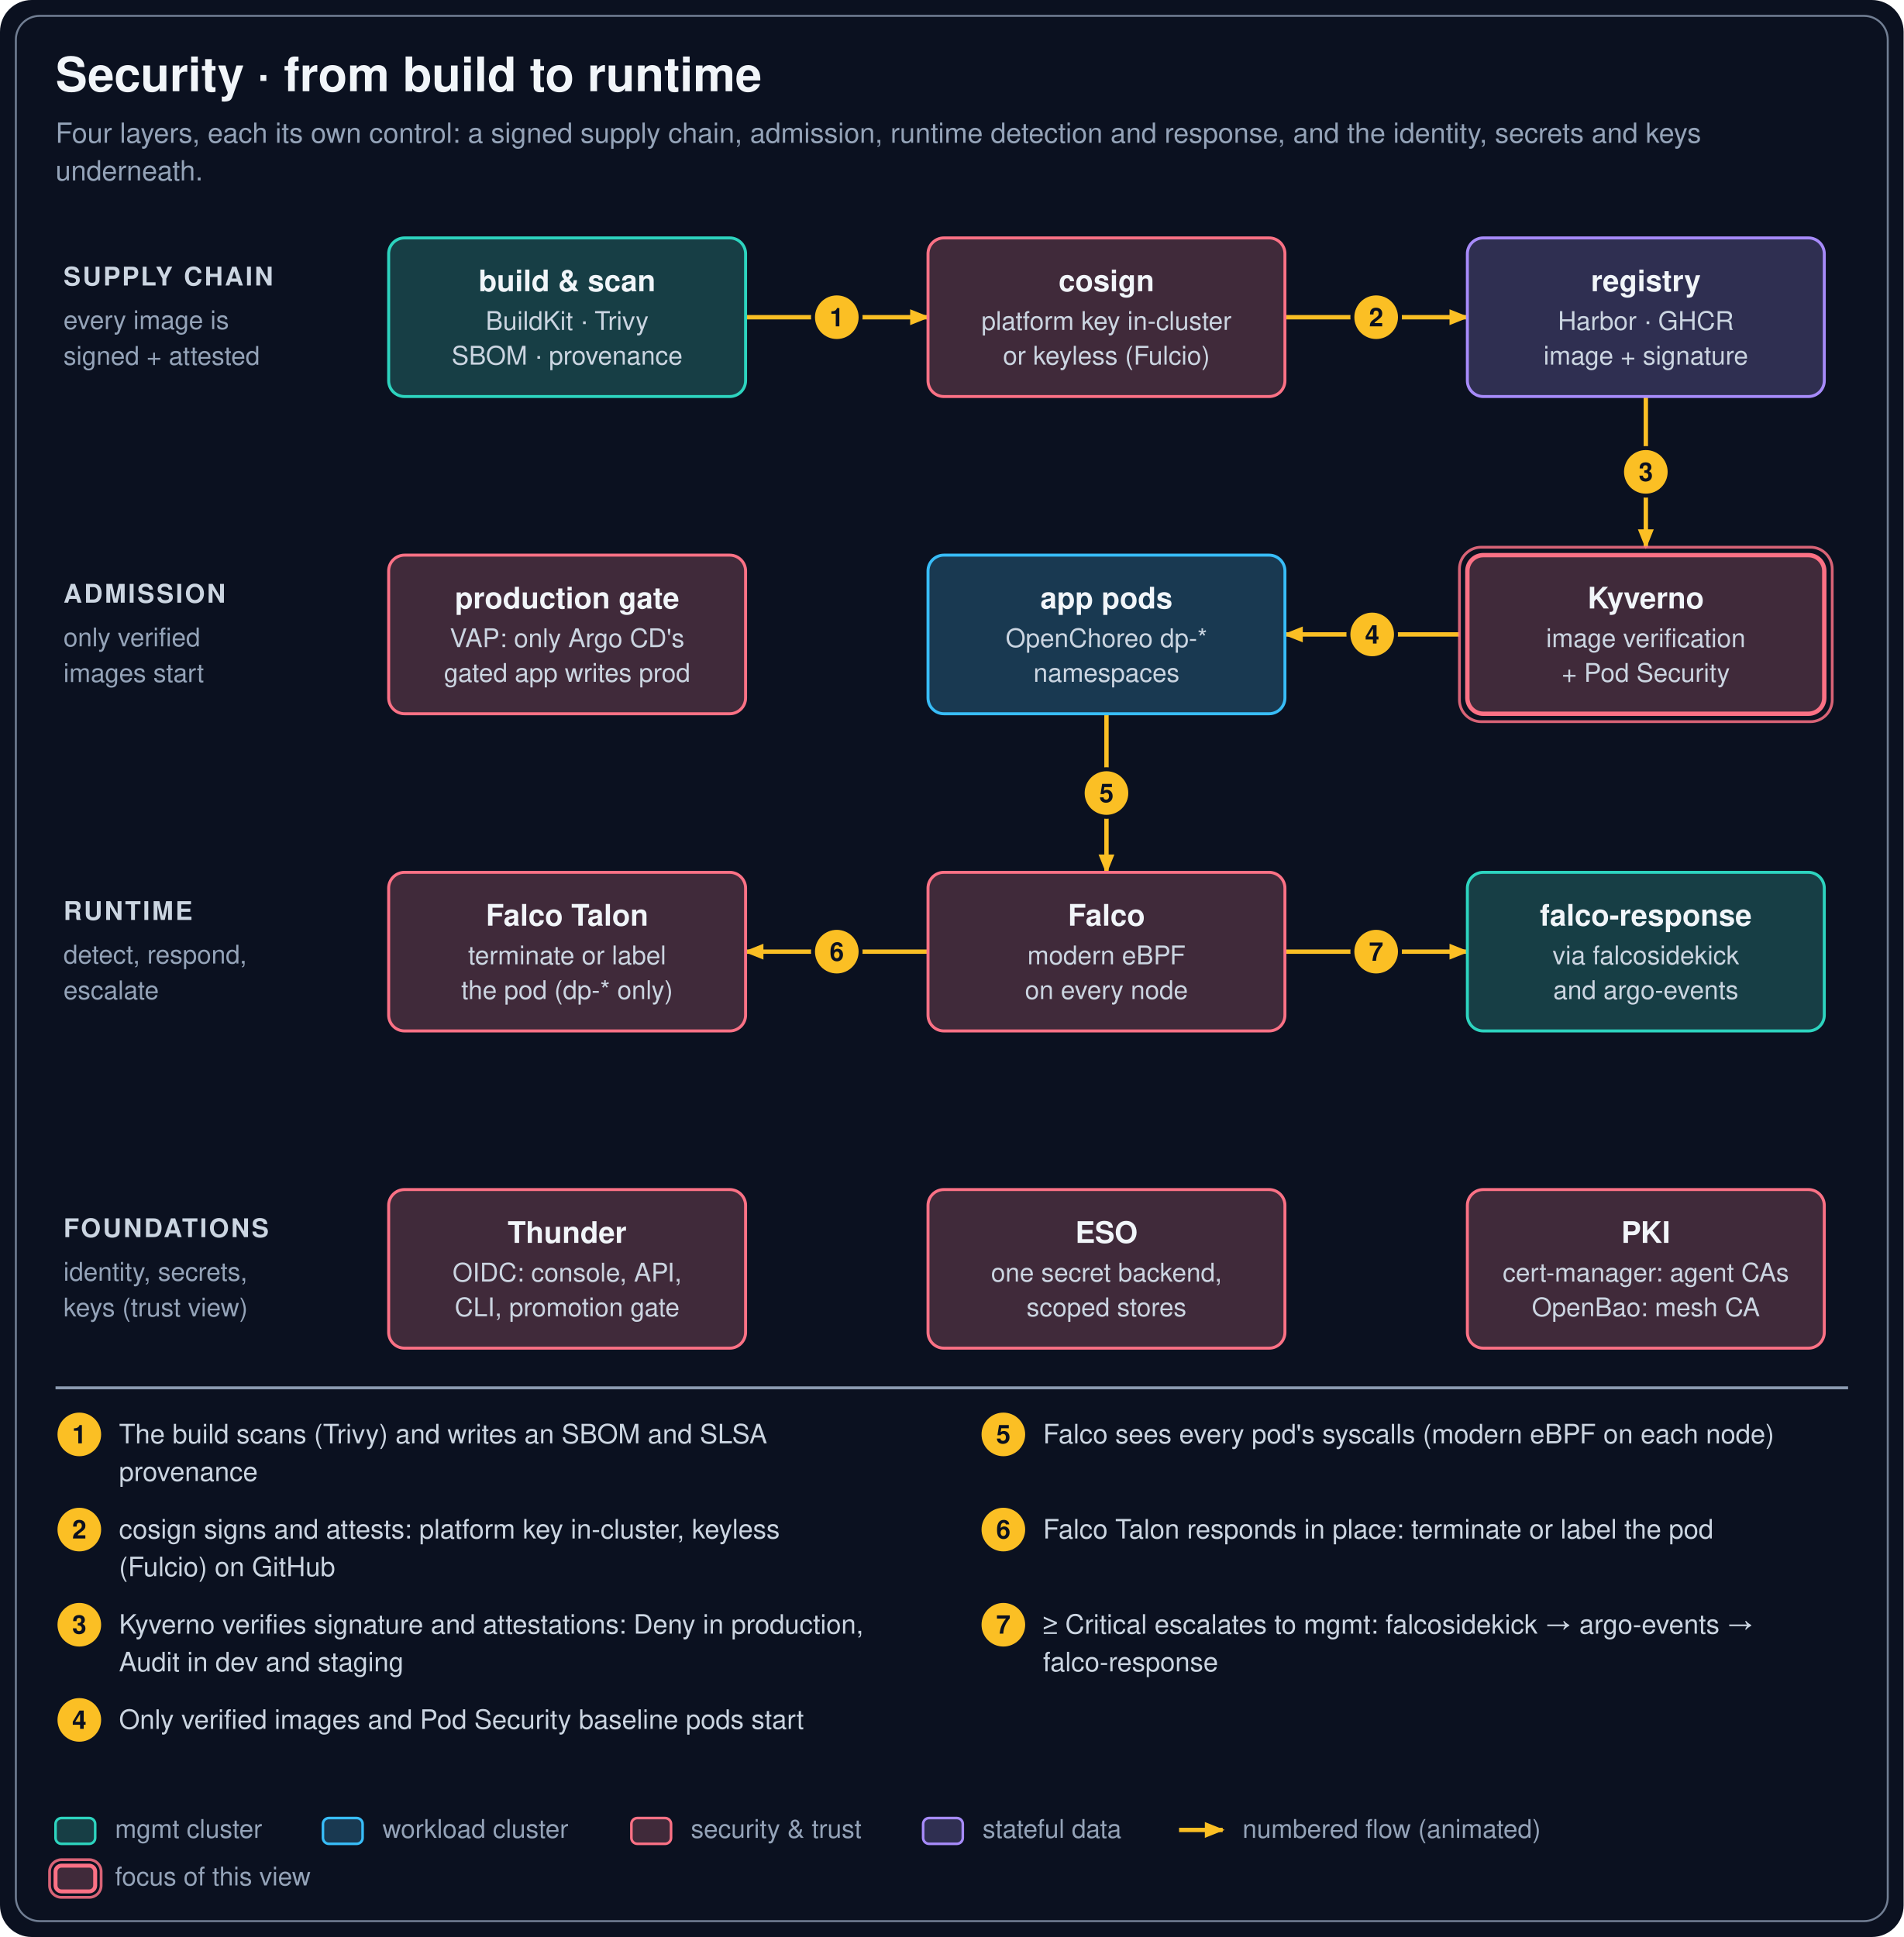
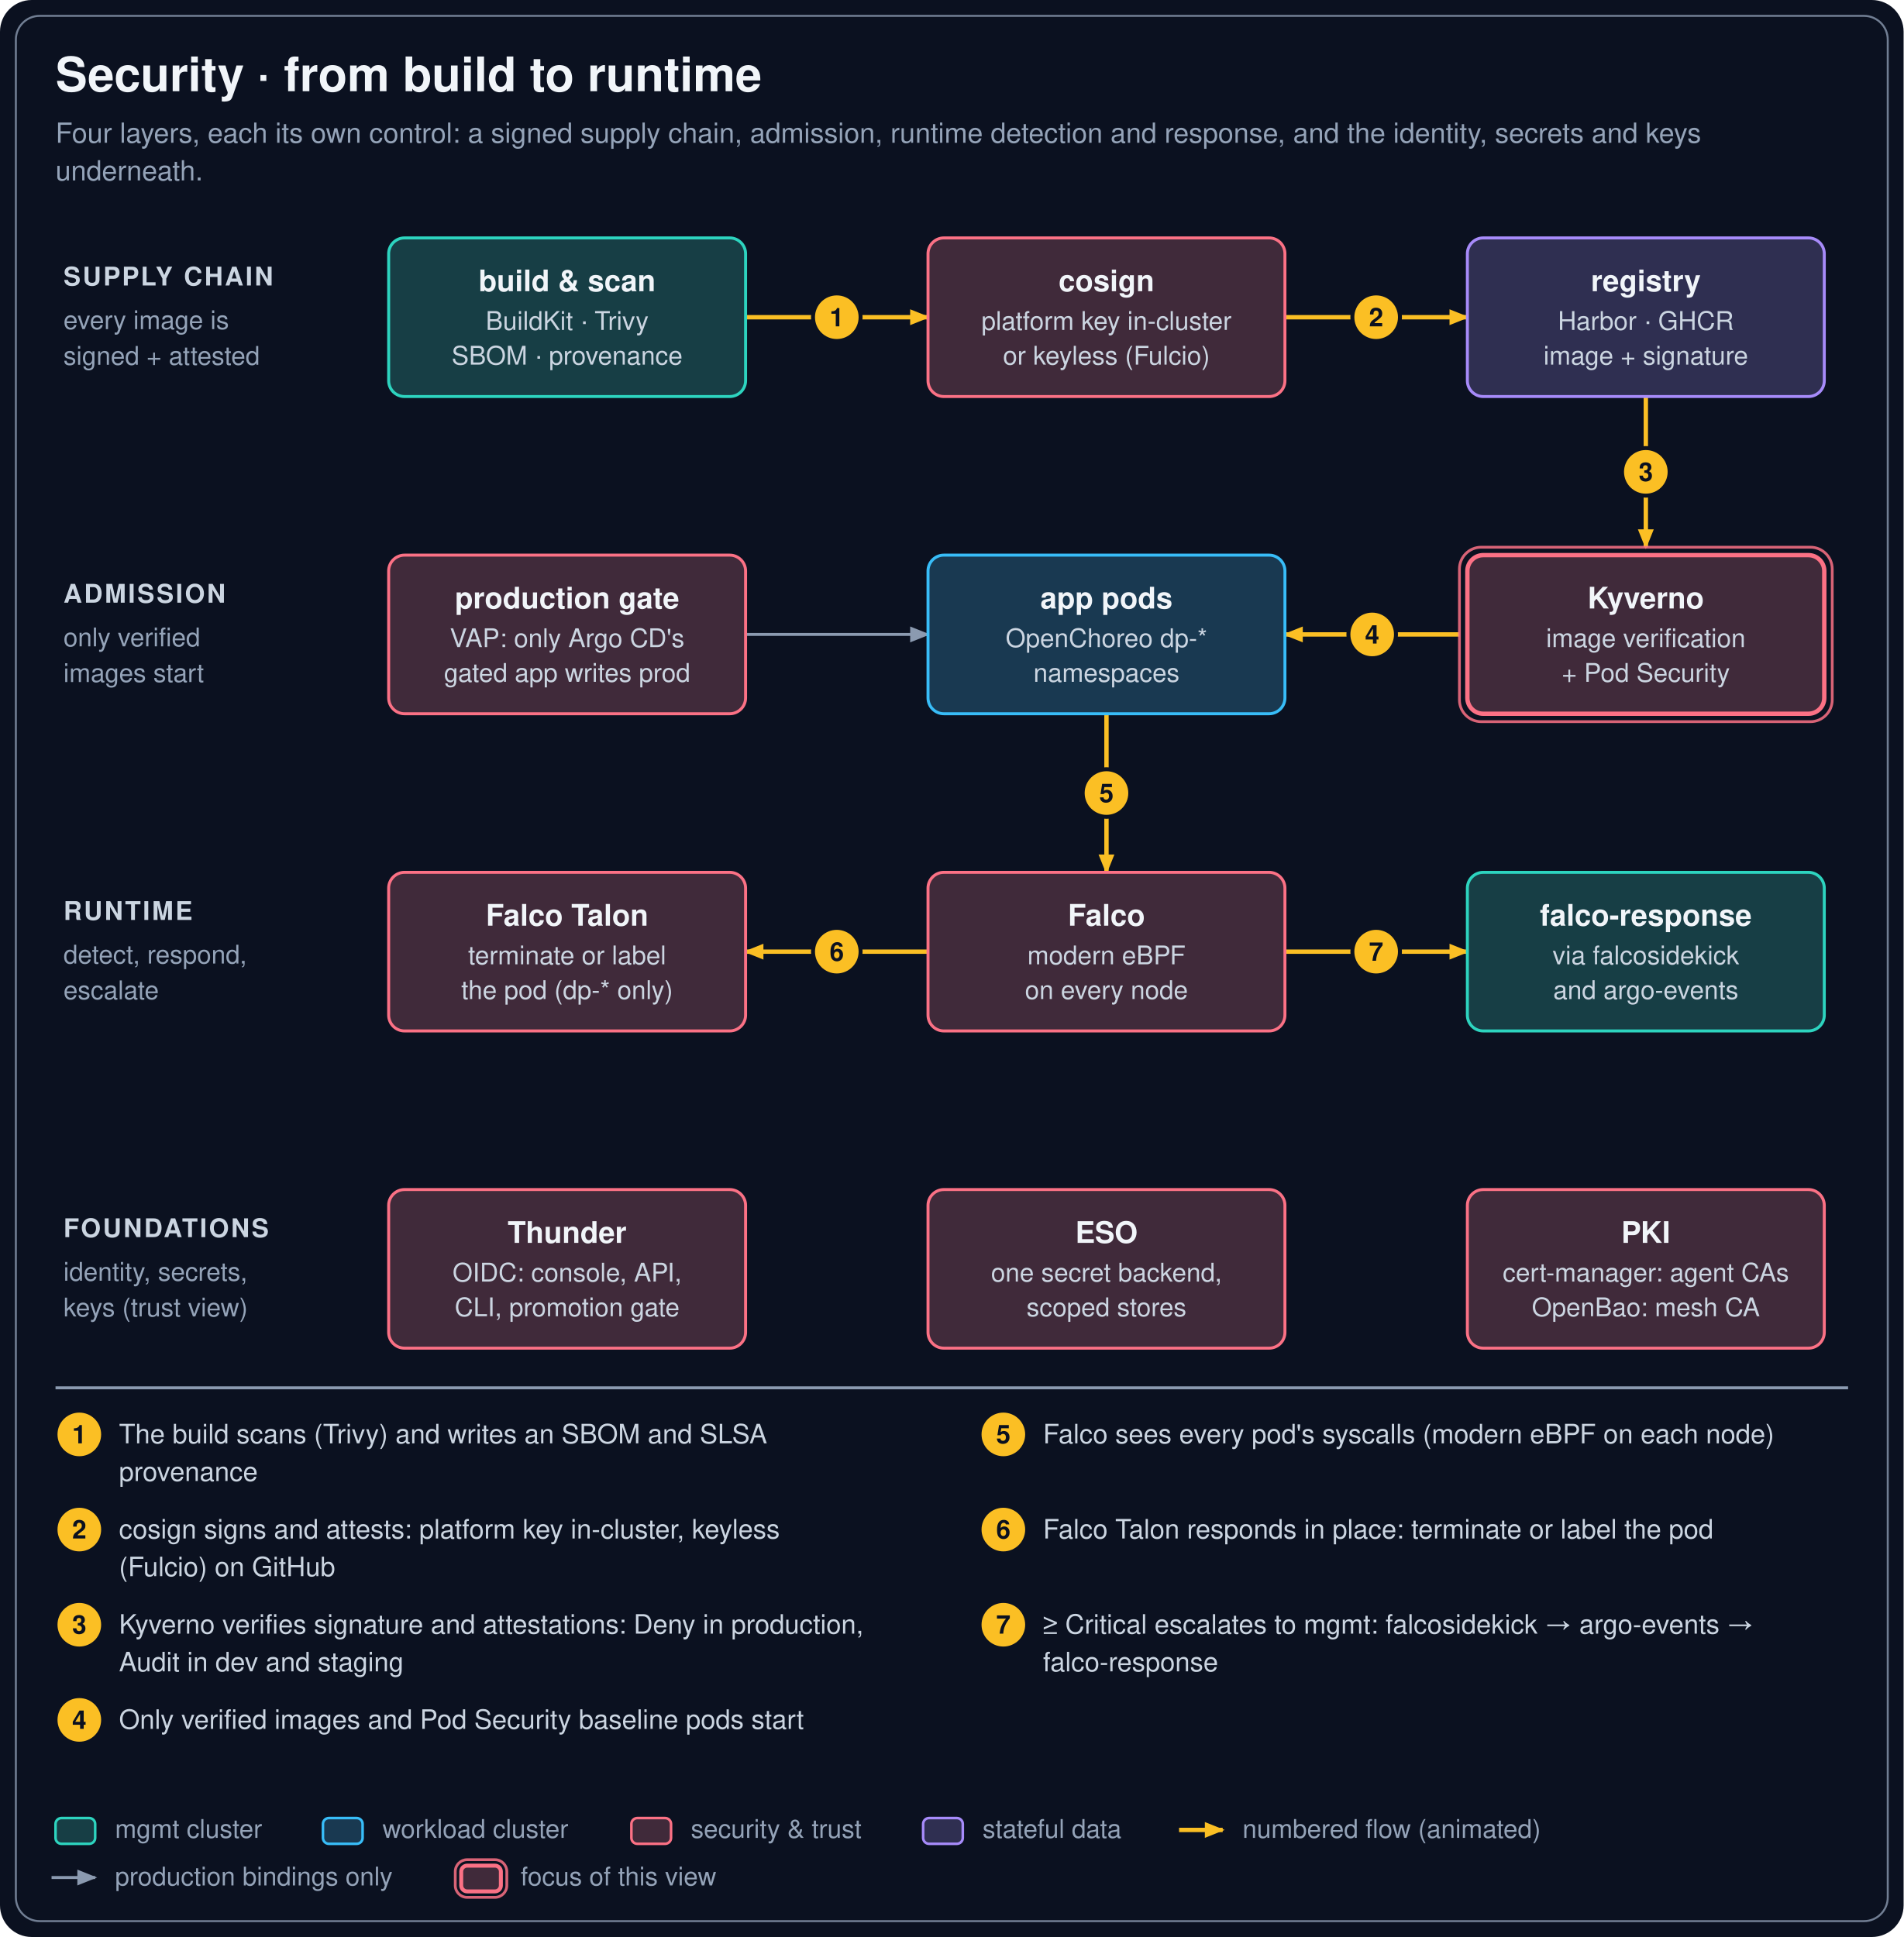
<svg xmlns="http://www.w3.org/2000/svg" width="960" height="977" viewBox="0 0 960 977" role="img" aria-label="Security · from build to runtime">
  <style>.s{font-family:'Segoe UI','Helvetica Neue',Helvetica,Arial,'Liberation Sans',sans-serif}.m{font-family:'JetBrains Mono',SFMono-Regular,Menlo,Consolas,'Liberation Mono',monospace}.fx{fill:none;stroke-width:3.2;stroke-linecap:round;stroke-dasharray:4 10;opacity:0;animation:fxdash .9s linear infinite,fxseq 10.20s linear infinite both}@keyframes fxdash{to{stroke-dashoffset:-14}}@keyframes fxseq{0%{opacity:0}3%{opacity:1}25.9%{opacity:1}30.9%{opacity:0}100%{opacity:0}}@media (prefers-reduced-motion:reduce){.fx{animation:none;opacity:0}}</style>
  <defs>
+     <marker id="ah8b9ab0" markerWidth="10" markerHeight="8" refX="9" refY="4" orient="auto" markerUnits="userSpaceOnUse">
+       <path d="M0,0 L10,4 L0,8 z" fill="#8b9ab0" />
+     </marker>
    <marker id="ahfbbf24" markerWidth="10" markerHeight="8" refX="9" refY="4" orient="auto" markerUnits="userSpaceOnUse">
      <path d="M0,0 L10,4 L0,8 z" fill="#fbbf24" />
    </marker>
  </defs>
  <rect width="960" height="977" rx="16" fill="#0b1120" />
  <rect x="8" y="8" width="944" height="961" rx="12" fill="none" stroke="#8b9ab0" stroke-opacity=".8" />
  <path d="M 376.0 160.0 L 468.0 160.0" fill="none" stroke="#fbbf24" stroke-width="2.2" stroke-linejoin="round" marker-end="url(#ahfbbf24)" />
  <path d="M 648.0 160.0 L 740.0 160.0" fill="none" stroke="#fbbf24" stroke-width="2.2" stroke-linejoin="round" marker-end="url(#ahfbbf24)" />
  <path d="M 830.0 200.0 L 830.0 276.0" fill="none" stroke="#fbbf24" stroke-width="2.2" stroke-linejoin="round" marker-end="url(#ahfbbf24)" />
+   <path d="M 376.0 320.0 L 468.0 320.0" fill="none" stroke="#8b9ab0" stroke-width="1.5" stroke-linejoin="round" marker-end="url(#ah8b9ab0)" />
  <path d="M 736.0 320.0 L 648.0 320.0" fill="none" stroke="#fbbf24" stroke-width="2.2" stroke-linejoin="round" marker-end="url(#ahfbbf24)" />
  <path d="M 558.0 360.0 L 558.0 440.0" fill="none" stroke="#fbbf24" stroke-width="2.2" stroke-linejoin="round" marker-end="url(#ahfbbf24)" />
  <path d="M 468.0 480.0 L 376.0 480.0" fill="none" stroke="#fbbf24" stroke-width="2.2" stroke-linejoin="round" marker-end="url(#ahfbbf24)" />
  <path d="M 648.0 480.0 L 740.0 480.0" fill="none" stroke="#fbbf24" stroke-width="2.2" stroke-linejoin="round" marker-end="url(#ahfbbf24)" />
  <path class="fx" d="M 376.0 160.0 L 468.0 160.0" stroke="#fde5a7" style="animation-delay:0s,0.00s" />
  <path class="fx" d="M 648.0 160.0 L 740.0 160.0" stroke="#fde5a7" style="animation-delay:0s,1.10s" />
  <path class="fx" d="M 830.0 200.0 L 830.0 276.0" stroke="#fde5a7" style="animation-delay:0s,2.20s" />
  <path class="fx" d="M 736.0 320.0 L 648.0 320.0" stroke="#fde5a7" style="animation-delay:0s,3.30s" />
  <path class="fx" d="M 558.0 360.0 L 558.0 440.0" stroke="#fde5a7" style="animation-delay:0s,4.40s" />
  <path class="fx" d="M 468.0 480.0 L 376.0 480.0" stroke="#fde5a7" style="animation-delay:0s,5.50s" />
  <path class="fx" d="M 648.0 480.0 L 740.0 480.0" stroke="#fde5a7" style="animation-delay:0s,6.60s" />
  <rect x="196" y="120" width="180" height="80" rx="8" fill="#173e45" stroke="#2dd4bf" stroke-width="1.5" />
  <text class="s" x="286.0" y="146.9" font-size="15" fill="#f1f5f9" font-weight="600" text-anchor="middle">build &amp; scan</text>
  <text class="s" x="286.0" y="166.4" font-size="13" fill="#cbd5e1" text-anchor="middle">BuildKit · Trivy</text>
  <text class="s" x="286.0" y="183.9" font-size="13" fill="#cbd5e1" text-anchor="middle">SBOM · provenance</text>
  <rect x="468" y="120" width="180" height="80" rx="8" fill="#402a3a" stroke="#fb7185" stroke-width="1.5" />
  <text class="s" x="558.0" y="146.9" font-size="15" fill="#f1f5f9" font-weight="600" text-anchor="middle">cosign</text>
  <text class="s" x="558.0" y="166.4" font-size="13" fill="#cbd5e1" text-anchor="middle">platform key in-cluster</text>
  <text class="s" x="558.0" y="183.9" font-size="13" fill="#cbd5e1" text-anchor="middle">or keyless (Fulcio)</text>
  <rect x="740" y="120" width="180" height="80" rx="8" fill="#2f2f51" stroke="#a78bfa" stroke-width="1.5" />
  <text class="s" x="830.0" y="146.9" font-size="15" fill="#f1f5f9" font-weight="600" text-anchor="middle">registry</text>
  <text class="s" x="830.0" y="166.4" font-size="13" fill="#cbd5e1" text-anchor="middle">Harbor · GHCR</text>
  <text class="s" x="830.0" y="183.9" font-size="13" fill="#cbd5e1" text-anchor="middle">image + signature</text>
  <rect x="196" y="280" width="180" height="80" rx="8" fill="#402a3a" stroke="#fb7185" stroke-width="1.5" />
  <text class="s" x="286.0" y="306.9" font-size="15" fill="#f1f5f9" font-weight="600" text-anchor="middle">production gate</text>
  <text class="s" x="286.0" y="326.4" font-size="13" fill="#cbd5e1" text-anchor="middle">VAP: only Argo CD's</text>
  <text class="s" x="286.0" y="343.9" font-size="13" fill="#cbd5e1" text-anchor="middle">gated app writes prod</text>
  <rect x="468" y="280" width="180" height="80" rx="8" fill="#193951" stroke="#38bdf8" stroke-width="1.5" />
  <text class="s" x="558.0" y="306.9" font-size="15" fill="#f1f5f9" font-weight="600" text-anchor="middle">app pods</text>
  <text class="s" x="558.0" y="326.4" font-size="13" fill="#cbd5e1" text-anchor="middle">OpenChoreo dp-*</text>
  <text class="s" x="558.0" y="343.9" font-size="13" fill="#cbd5e1" text-anchor="middle">namespaces</text>
  <rect x="736" y="276" width="188" height="88" rx="11" fill="none" stroke="#fb7185" stroke-opacity=".85" stroke-width="1.4" />
  <rect x="740" y="280" width="180" height="80" rx="8" fill="#402a3a" stroke="#fb7185" stroke-width="2.2" />
  <text class="s" x="830.0" y="306.9" font-size="15" fill="#f1f5f9" font-weight="600" text-anchor="middle">Kyverno</text>
  <text class="s" x="830.0" y="326.4" font-size="13" fill="#cbd5e1" text-anchor="middle">image verification</text>
  <text class="s" x="830.0" y="343.9" font-size="13" fill="#cbd5e1" text-anchor="middle">+ Pod Security</text>
  <rect x="196" y="440" width="180" height="80" rx="8" fill="#402a3a" stroke="#fb7185" stroke-width="1.5" />
  <text class="s" x="286.0" y="466.9" font-size="15" fill="#f1f5f9" font-weight="600" text-anchor="middle">Falco Talon</text>
  <text class="s" x="286.0" y="486.4" font-size="13" fill="#cbd5e1" text-anchor="middle">terminate or label</text>
  <text class="s" x="286.0" y="503.9" font-size="13" fill="#cbd5e1" text-anchor="middle">the pod (dp-* only)</text>
  <rect x="468" y="440" width="180" height="80" rx="8" fill="#402a3a" stroke="#fb7185" stroke-width="1.5" />
  <text class="s" x="558.0" y="466.9" font-size="15" fill="#f1f5f9" font-weight="600" text-anchor="middle">Falco</text>
  <text class="s" x="558.0" y="486.4" font-size="13" fill="#cbd5e1" text-anchor="middle">modern eBPF</text>
  <text class="s" x="558.0" y="503.9" font-size="13" fill="#cbd5e1" text-anchor="middle">on every node</text>
  <rect x="740" y="440" width="180" height="80" rx="8" fill="#173e45" stroke="#2dd4bf" stroke-width="1.5" />
  <text class="s" x="830.0" y="466.9" font-size="15" fill="#f1f5f9" font-weight="600" text-anchor="middle">falco-response</text>
  <text class="s" x="830.0" y="486.4" font-size="13" fill="#cbd5e1" text-anchor="middle">via falcosidekick</text>
  <text class="s" x="830.0" y="503.9" font-size="13" fill="#cbd5e1" text-anchor="middle">and argo-events</text>
  <rect x="196" y="600" width="180" height="80" rx="8" fill="#402a3a" stroke="#fb7185" stroke-width="1.5" />
  <text class="s" x="286.0" y="626.9" font-size="15" fill="#f1f5f9" font-weight="600" text-anchor="middle">Thunder</text>
  <text class="s" x="286.0" y="646.4" font-size="13" fill="#cbd5e1" text-anchor="middle">OIDC: console, API,</text>
  <text class="s" x="286.0" y="663.9" font-size="13" fill="#cbd5e1" text-anchor="middle">CLI, promotion gate</text>
  <rect x="468" y="600" width="180" height="80" rx="8" fill="#402a3a" stroke="#fb7185" stroke-width="1.5" />
  <text class="s" x="558.0" y="626.9" font-size="15" fill="#f1f5f9" font-weight="600" text-anchor="middle">ESO</text>
  <text class="s" x="558.0" y="646.4" font-size="13" fill="#cbd5e1" text-anchor="middle">one secret backend,</text>
  <text class="s" x="558.0" y="663.9" font-size="13" fill="#cbd5e1" text-anchor="middle">scoped stores</text>
  <rect x="740" y="600" width="180" height="80" rx="8" fill="#402a3a" stroke="#fb7185" stroke-width="1.5" />
  <text class="s" x="830.0" y="626.9" font-size="15" fill="#f1f5f9" font-weight="600" text-anchor="middle">PKI</text>
  <text class="s" x="830.0" y="646.4" font-size="13" fill="#cbd5e1" text-anchor="middle">cert-manager: agent CAs</text>
  <text class="s" x="830.0" y="663.9" font-size="13" fill="#cbd5e1" text-anchor="middle">OpenBao: mesh CA</text>
  <text class="s" x="28.0" y="46.0" font-size="24" fill="#f1f5f9" font-weight="700">Security · from build to runtime</text>
  <text class="s" x="28.0" y="72.0" font-size="14" fill="#94a3b8">Four layers, each its own control: a signed supply chain, admission, runtime detection and response, and the identity, secrets and keys</text>
  <text class="s" x="28.0" y="91.0" font-size="14" fill="#94a3b8">underneath.</text>
  <text class="s" x="32.0" y="144.0" font-size="13" fill="#cbd5e1" font-weight="700" letter-spacing="1.0">SUPPLY CHAIN</text>
  <text class="s" x="32.0" y="166.0" font-size="13" fill="#94a3b8">every image is</text>
  <text class="s" x="32.0" y="184.0" font-size="13" fill="#94a3b8">signed + attested</text>
  <text class="s" x="32.0" y="304.0" font-size="13" fill="#cbd5e1" font-weight="700" letter-spacing="1.0">ADMISSION</text>
  <text class="s" x="32.0" y="326.0" font-size="13" fill="#94a3b8">only verified</text>
  <text class="s" x="32.0" y="344.0" font-size="13" fill="#94a3b8">images start</text>
  <text class="s" x="32.0" y="464.0" font-size="13" fill="#cbd5e1" font-weight="700" letter-spacing="1.0">RUNTIME</text>
  <text class="s" x="32.0" y="486.0" font-size="13" fill="#94a3b8">detect, respond,</text>
  <text class="s" x="32.0" y="504.0" font-size="13" fill="#94a3b8">escalate</text>
  <text class="s" x="32.0" y="624.0" font-size="13" fill="#cbd5e1" font-weight="700" letter-spacing="1.0">FOUNDATIONS</text>
  <text class="s" x="32.0" y="646.0" font-size="13" fill="#94a3b8">identity, secrets,</text>
  <text class="s" x="32.0" y="664.0" font-size="13" fill="#94a3b8">keys (trust view)</text>
  <circle cx="422.0" cy="160.0" r="12" fill="#fbbf24" stroke="#0b1120" stroke-width="2" />
  <text class="s" x="422.0" y="164.6" font-size="13" font-weight="700" fill="#0b1120" text-anchor="middle">1</text>
  <circle cx="694.0" cy="160.0" r="12" fill="#fbbf24" stroke="#0b1120" stroke-width="2" />
  <text class="s" x="694.0" y="164.6" font-size="13" font-weight="700" fill="#0b1120" text-anchor="middle">2</text>
  <circle cx="830.0" cy="238.0" r="12" fill="#fbbf24" stroke="#0b1120" stroke-width="2" />
  <text class="s" x="830.0" y="242.6" font-size="13" font-weight="700" fill="#0b1120" text-anchor="middle">3</text>
  <circle cx="692.0" cy="320.0" r="12" fill="#fbbf24" stroke="#0b1120" stroke-width="2" />
  <text class="s" x="692.0" y="324.6" font-size="13" font-weight="700" fill="#0b1120" text-anchor="middle">4</text>
  <circle cx="558.0" cy="400.0" r="12" fill="#fbbf24" stroke="#0b1120" stroke-width="2" />
  <text class="s" x="558.0" y="404.6" font-size="13" font-weight="700" fill="#0b1120" text-anchor="middle">5</text>
  <circle cx="422.0" cy="480.0" r="12" fill="#fbbf24" stroke="#0b1120" stroke-width="2" />
  <text class="s" x="422.0" y="484.6" font-size="13" font-weight="700" fill="#0b1120" text-anchor="middle">6</text>
  <circle cx="694.0" cy="480.0" r="12" fill="#fbbf24" stroke="#0b1120" stroke-width="2" />
  <text class="s" x="694.0" y="484.6" font-size="13" font-weight="700" fill="#0b1120" text-anchor="middle">7</text>
  <line x1="28" y1="700" x2="932" y2="700" stroke="#8b9ab0" stroke-width="1.5" />
  <circle cx="40.0" cy="723.5" r="11" fill="#fbbf24" />
  <text class="s" x="40.0" y="728" font-size="13" font-weight="700" fill="#0b1120" text-anchor="middle">1</text>
  <text class="s" x="60.0" y="728.0" font-size="13.5" fill="#cbd5e1">The build scans (Trivy) and writes an SBOM and SLSA</text>
  <text class="s" x="60.0" y="747.0" font-size="13.5" fill="#cbd5e1">provenance</text>
  <circle cx="506.0" cy="723.5" r="11" fill="#fbbf24" />
  <text class="s" x="506.0" y="728" font-size="13" font-weight="700" fill="#0b1120" text-anchor="middle">5</text>
  <text class="s" x="526.0" y="728.0" font-size="13.5" fill="#cbd5e1">Falco sees every pod's syscalls (modern eBPF on each node)</text>
  <circle cx="40.0" cy="771.5" r="11" fill="#fbbf24" />
  <text class="s" x="40.0" y="776" font-size="13" font-weight="700" fill="#0b1120" text-anchor="middle">2</text>
  <text class="s" x="60.0" y="776.0" font-size="13.5" fill="#cbd5e1">cosign signs and attests: platform key in-cluster, keyless</text>
  <text class="s" x="60.0" y="795.0" font-size="13.5" fill="#cbd5e1">(Fulcio) on GitHub</text>
  <circle cx="506.0" cy="771.5" r="11" fill="#fbbf24" />
  <text class="s" x="506.0" y="776" font-size="13" font-weight="700" fill="#0b1120" text-anchor="middle">6</text>
  <text class="s" x="526.0" y="776.0" font-size="13.5" fill="#cbd5e1">Falco Talon responds in place: terminate or label the pod</text>
  <circle cx="40.0" cy="819.5" r="11" fill="#fbbf24" />
  <text class="s" x="40.0" y="824" font-size="13" font-weight="700" fill="#0b1120" text-anchor="middle">3</text>
  <text class="s" x="60.0" y="824.0" font-size="13.5" fill="#cbd5e1">Kyverno verifies signature and attestations: Deny in production,</text>
  <text class="s" x="60.0" y="843.0" font-size="13.5" fill="#cbd5e1">Audit in dev and staging</text>
  <circle cx="506.0" cy="819.5" r="11" fill="#fbbf24" />
  <text class="s" x="506.0" y="824" font-size="13" font-weight="700" fill="#0b1120" text-anchor="middle">7</text>
  <text class="s" x="526.0" y="824.0" font-size="13.5" fill="#cbd5e1">≥ Critical escalates to mgmt: falcosidekick → argo-events →</text>
  <text class="s" x="526.0" y="843.0" font-size="13.5" fill="#cbd5e1">falco-response</text>
  <circle cx="40.0" cy="867.5" r="11" fill="#fbbf24" />
  <text class="s" x="40.0" y="872" font-size="13" font-weight="700" fill="#0b1120" text-anchor="middle">4</text>
  <text class="s" x="60.0" y="872.0" font-size="13.5" fill="#cbd5e1">Only verified images and Pod Security baseline pods start</text>
  <rect x="28" y="917" width="20" height="13" rx="3" fill="#173e45" stroke="#2dd4bf" stroke-width="1.3" />
  <text class="s" x="58.0" y="927.0" font-size="13" fill="#94a3b8">mgmt cluster</text>
  <rect x="162.863" y="917" width="20" height="13" rx="3" fill="#193951" stroke="#38bdf8" stroke-width="1.3" />
  <text class="s" x="192.9" y="927.0" font-size="13" fill="#94a3b8">workload cluster</text>
  <rect x="318.41" y="917" width="20" height="13" rx="3" fill="#402a3a" stroke="#fb7185" stroke-width="1.3" />
  <text class="s" x="348.4" y="927.0" font-size="13" fill="#94a3b8">security &amp; trust</text>
  <rect x="465.537" y="917" width="20" height="13" rx="3" fill="#2f2f51" stroke="#a78bfa" stroke-width="1.3" />
  <text class="s" x="495.5" y="927.0" font-size="13" fill="#94a3b8">stateful data</text>
  <path d="M 594.61 923 L 616.61 923" stroke="#fbbf24" stroke-width="2.2" marker-end="url(#ahfbbf24)" />
  <path class="fx" d="M 594.61 923 L 616.61 923" stroke="#fde5a7" style="animation-delay:0s,0.00s" />
  <text class="s" x="626.6" y="927.0" font-size="13" fill="#94a3b8">numbered flow (animated)</text>
-   <rect x="25" y="938" width="26" height="19" rx="6" fill="none" stroke="#fb7185" stroke-opacity=".85" stroke-width="1.4" />
-   <rect x="28" y="941" width="20" height="13" rx="3" fill="#402a3a" stroke="#fb7185" stroke-width="2" />
-   <text class="s" x="58.0" y="951.0" font-size="13" fill="#94a3b8">focus of this view</text>
+   <path d="M 26 947 L 48 947" stroke="#8b9ab0" stroke-width="1.5" marker-end="url(#ah8b9ab0)" />
+   <text class="s" x="58.0" y="951.0" font-size="13" fill="#94a3b8">production bindings only</text>
+   <rect x="229.59" y="938" width="26" height="19" rx="6" fill="none" stroke="#fb7185" stroke-opacity=".85" stroke-width="1.4" />
+   <rect x="232.59" y="941" width="20" height="13" rx="3" fill="#402a3a" stroke="#fb7185" stroke-width="2" />
+   <text class="s" x="262.6" y="951.0" font-size="13" fill="#94a3b8">focus of this view</text>
</svg>
